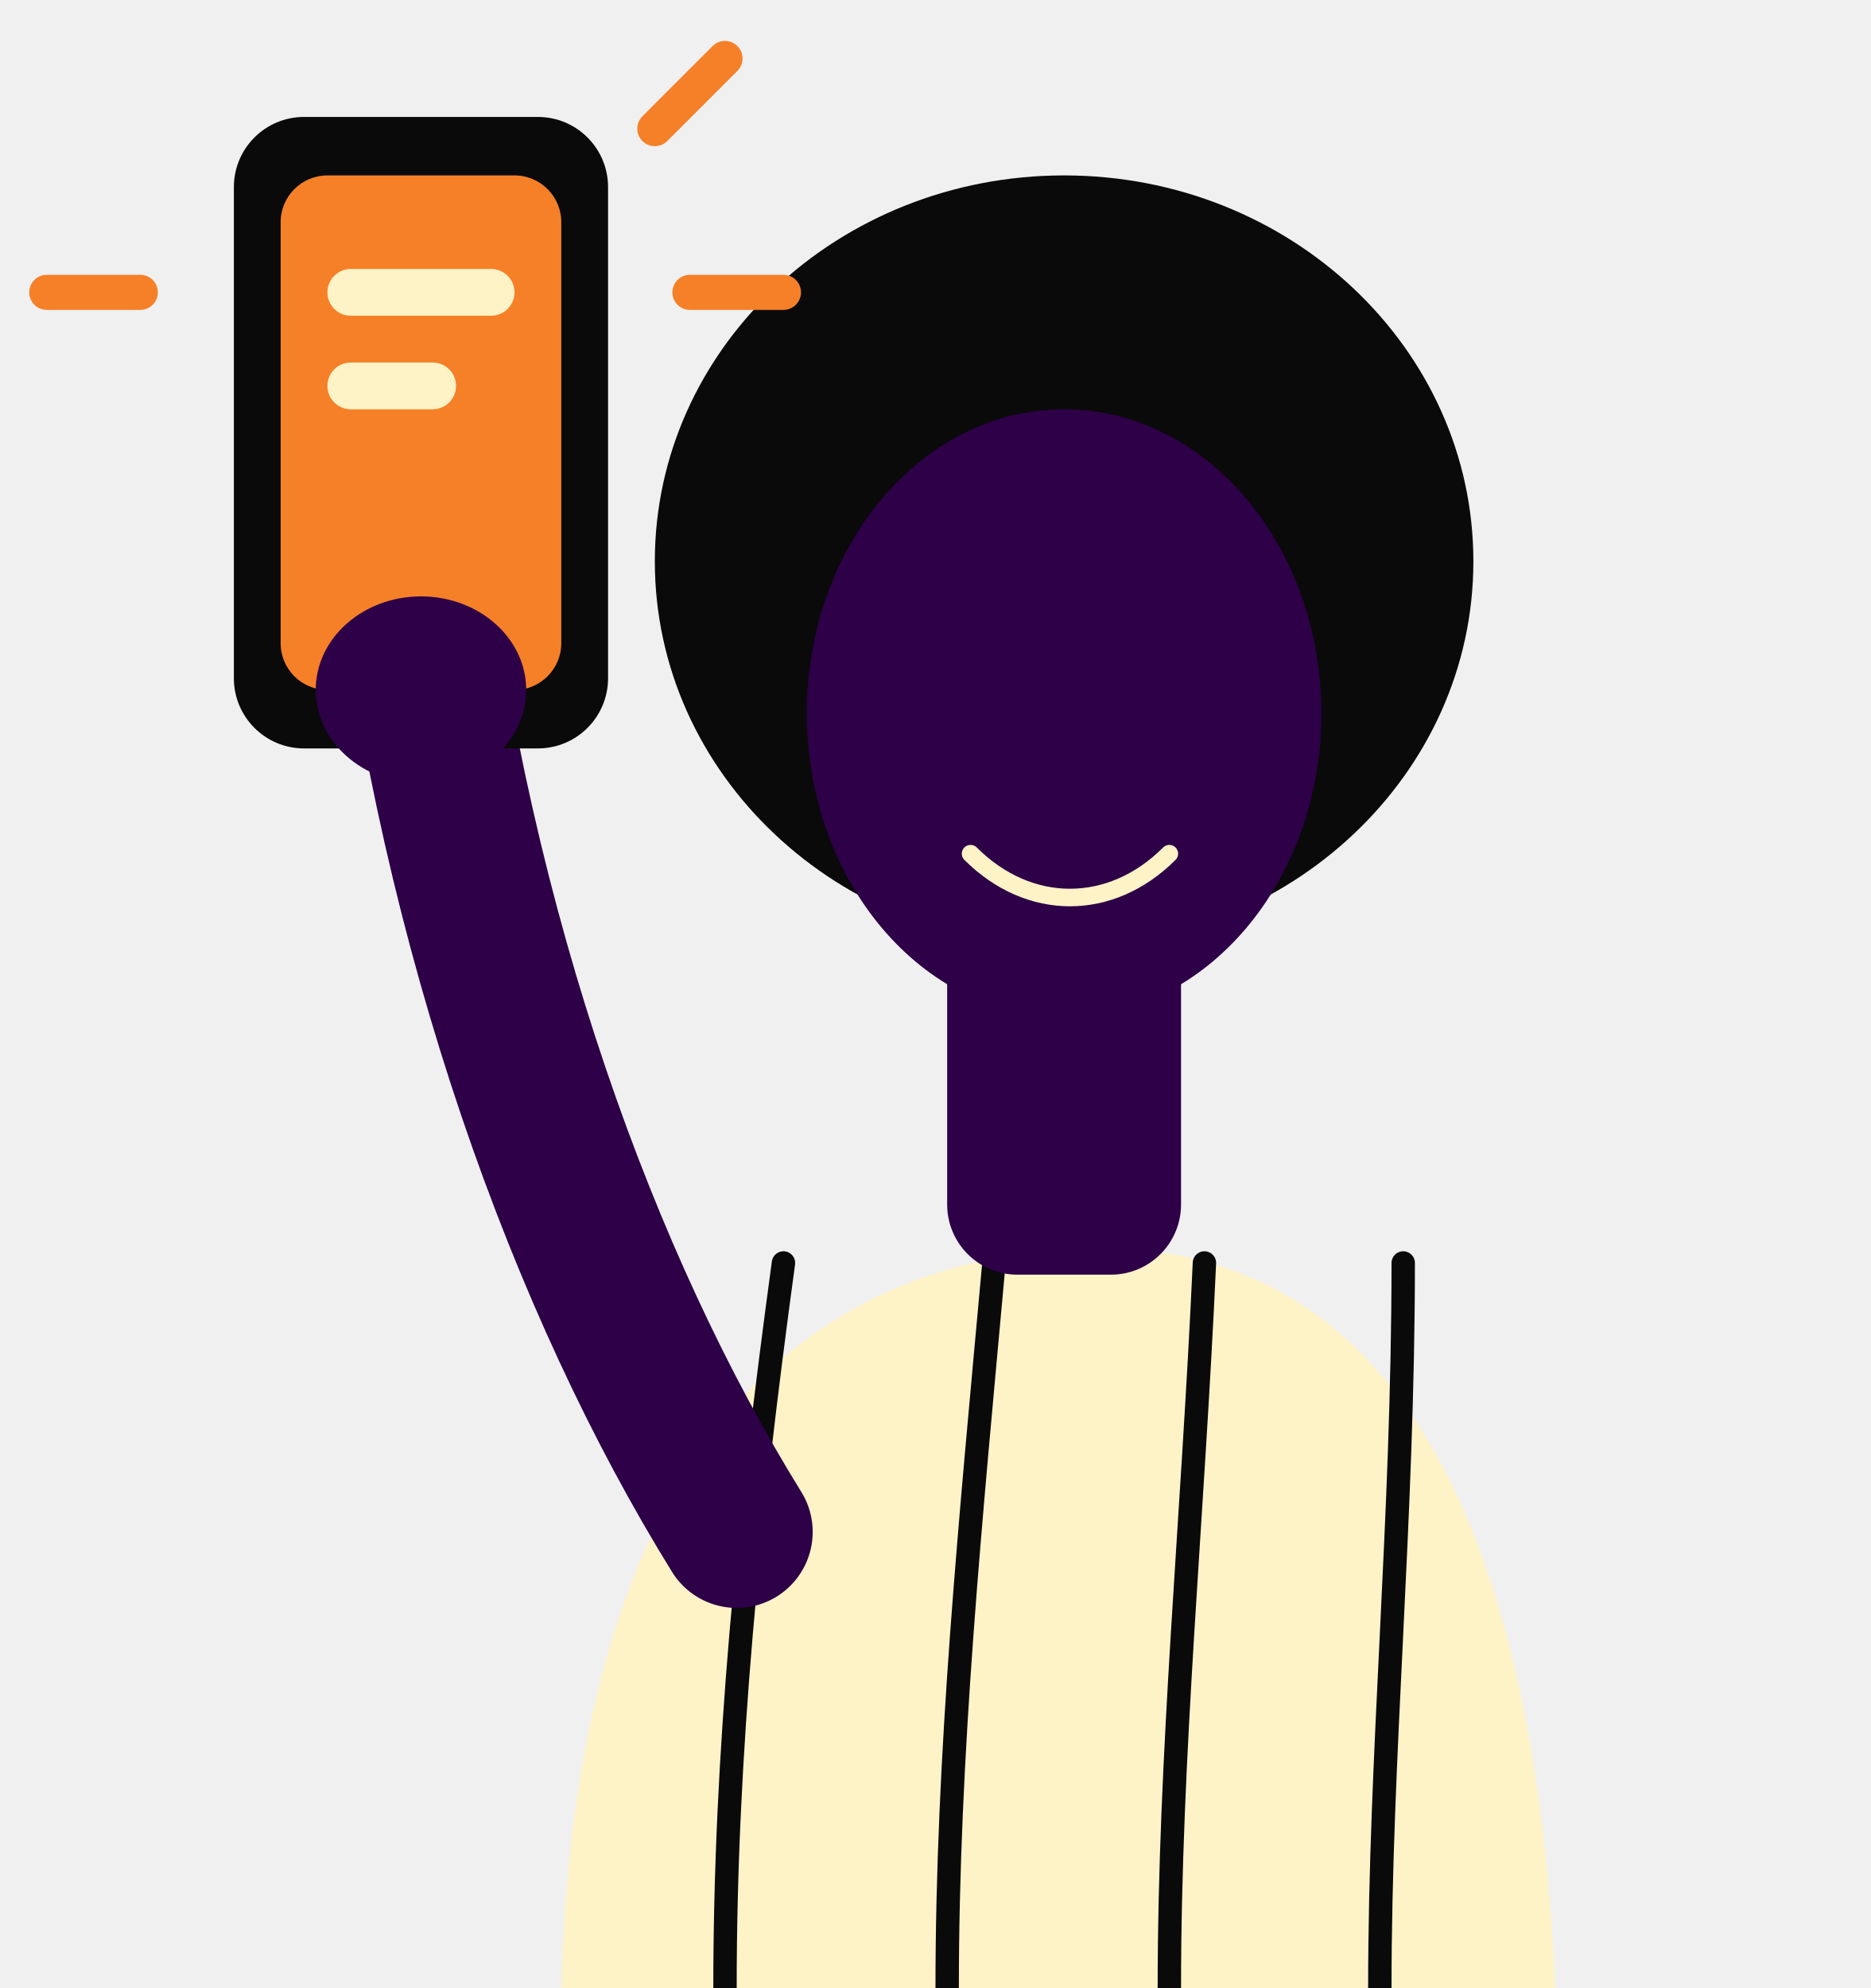
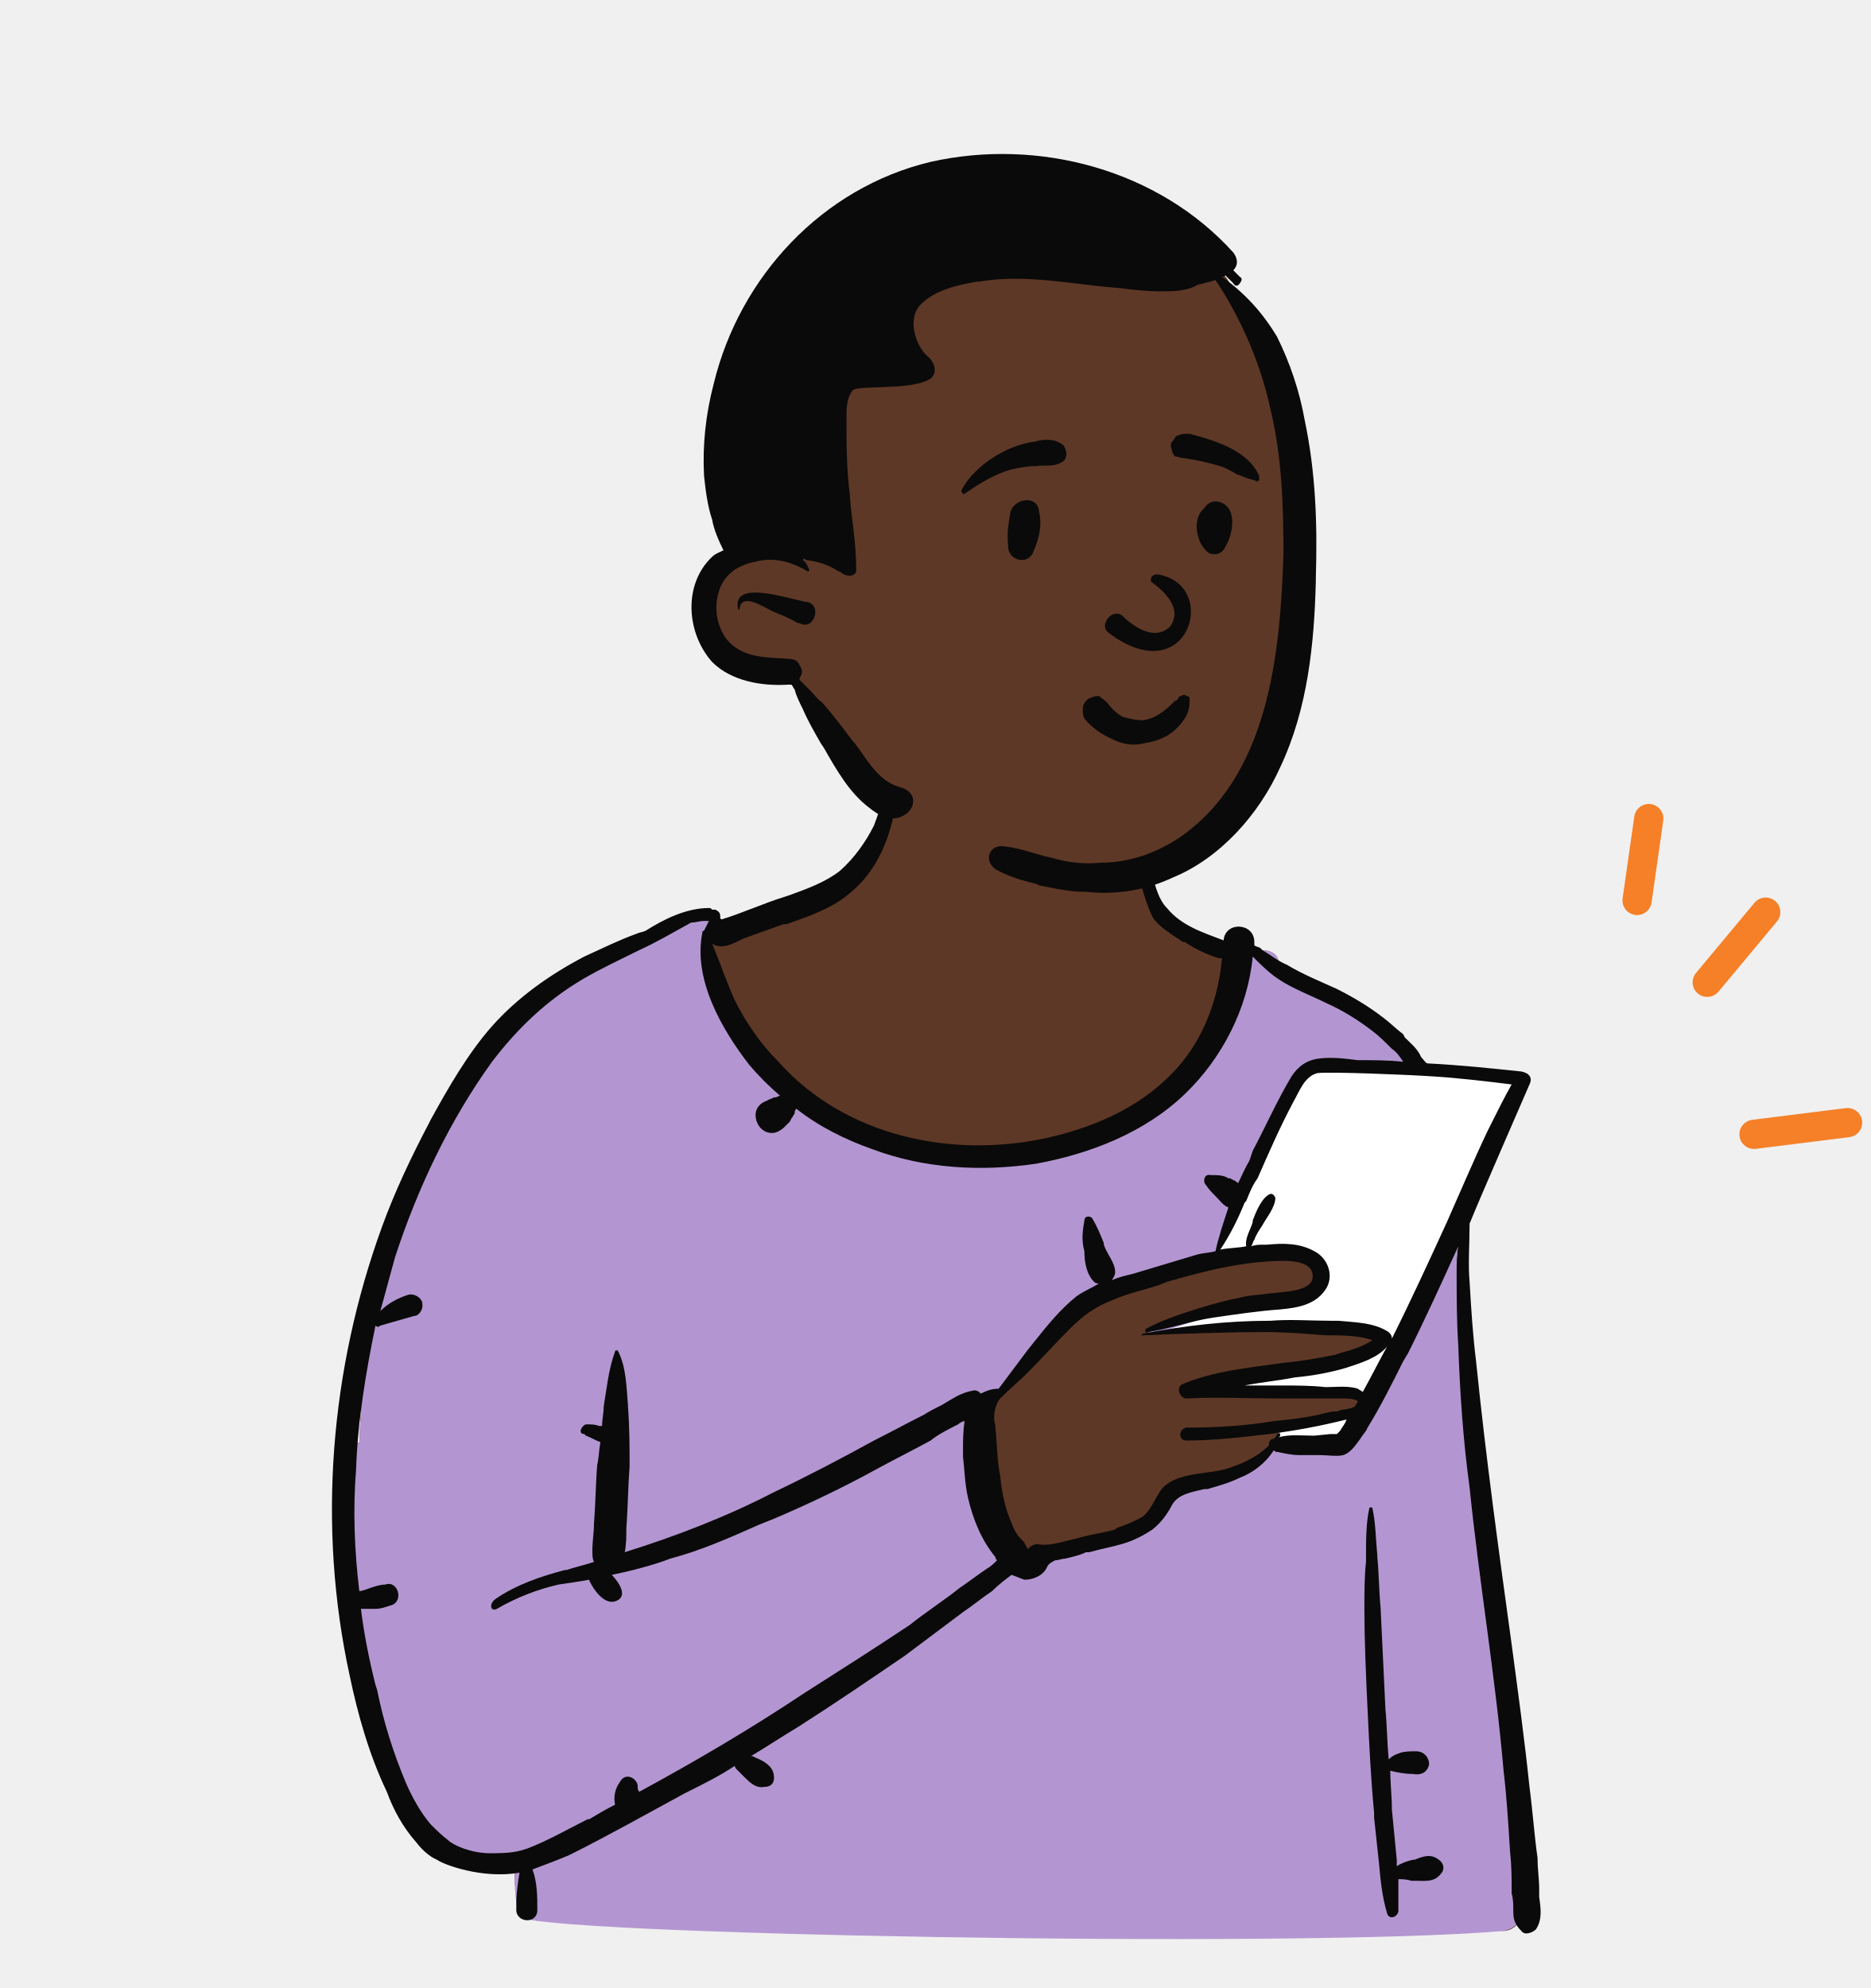
<svg xmlns="http://www.w3.org/2000/svg" width="320" height="340" viewBox="0 0 320 340" fill="none">
-   <path id="top" d="M96 340C98 266 124 220 178 214C232 208 262 250 266 340H96Z" fill="#FEF3C7" />
-   <path id="stripe" d="M124 340C124 300 128 260 134 216" stroke="#0A0A0A" stroke-width="4" stroke-linecap="round" stroke-linejoin="round" />
-   <path id="stripe_2" d="M162 340C162 300 166 260 170 216" stroke="#0A0A0A" stroke-width="4" stroke-linecap="round" stroke-linejoin="round" />
-   <path id="stripe_3" d="M200 340C200 300 204 260 206 216" stroke="#0A0A0A" stroke-width="4" stroke-linecap="round" stroke-linejoin="round" />
-   <path id="stripe_4" d="M236 340C236 300 240 260 240 216" stroke="#0A0A0A" stroke-width="4" stroke-linecap="round" stroke-linejoin="round" />
-   <rect id="neck" x="162" y="156" width="40" height="62" rx="12" fill="#2D0048" />
-   <ellipse id="afro" cx="182" cy="96" rx="70" ry="66" fill="#0A0A0A" />
-   <ellipse id="head" cx="182" cy="122" rx="44" ry="52" fill="#2D0048" />
-   <path id="smile" d="M166 146C176 156 190 156 200 146" stroke="#FEF3C7" stroke-width="3" stroke-linecap="round" stroke-linejoin="round" />
-   <path id="arm" d="M126 262C100 220 78 160 70 92" stroke="#2D0048" stroke-width="26" stroke-linecap="round" stroke-linejoin="round" />
-   <rect id="phone" x="40" y="20" width="64" height="108" rx="12" fill="#0A0A0A" />
-   <rect id="screen" x="48" y="30" width="48" height="88" rx="8" fill="#F58028" />
-   <rect id="screen-line" x="56" y="46" width="32" height="8" rx="4" fill="#FEF3C7" />
-   <rect id="screen-line_2" x="56" y="62" width="22" height="8" rx="4" fill="#FEF3C7" />
-   <ellipse id="hand" cx="72" cy="118" rx="18" ry="16" fill="#2D0048" />
-   <path id="spark" d="M112 22L124 10" stroke="#F58028" stroke-width="6" stroke-linecap="round" stroke-linejoin="round" />
-   <path id="spark_2" d="M118 50H134" stroke="#F58028" stroke-width="6" stroke-linecap="round" stroke-linejoin="round" />
-   <path id="spark_3" d="M24 50H8" stroke="#F58028" stroke-width="6" stroke-linecap="round" stroke-linejoin="round" />
+   <g id="Kind=Reach">
+     <g id="peep">
+       <g id="body">
+         <path id="body-1" fill-rule="evenodd" clip-rule="evenodd" d="M249.415 217.026C248.584 214.534 249.692 212.32 250.522 209.828C253.014 201.801 246.093 181.593 241.387 181.316C239.449 176.887 235.02 174.949 231.145 172.458C226.992 169.69 222.84 166.921 218.688 164.43C218.411 162.492 215.643 161.939 214.259 163.323C209.83 160.554 204.57 161.108 199.864 159.447C196.265 153.634 195.989 147.544 194.881 142.008C194.604 139.516 195.158 137.025 193.497 134.81C187.684 127.059 165.815 123.737 157.511 128.443C153.081 125.675 153.081 130.658 152.528 133.703C151.697 135.087 151.144 136.748 151.421 138.686C149.206 143.115 147.545 148.374 143.116 151.696C137.58 155.849 128.998 157.233 123.739 159.447C122.631 158.063 122.078 156.402 122.078 156.402C113.773 158.34 105.745 161.385 98.548 166.368C90.797 168.859 85.261 175.226 81.108 182.146C80.555 182.977 80.555 183.807 80.555 184.361C68.098 202.631 62.285 224.5 61.454 246.646C53.426 251.351 65.329 294.535 68.098 303.394C69.759 306.715 71.696 315.574 76.402 315.02C79.447 318.342 84.153 317.788 88.306 318.065C87.752 320.556 88.029 323.601 88.859 326.093C89.69 329.138 94.396 329.415 95.226 326.093C136.472 334.121 179.103 327.754 220.902 328.861C233.082 328.861 244.986 329.415 257.166 330.245C258.827 330.245 260.488 328.584 260.488 326.923C257.719 299.241 255.505 262.978 252.46 235.573C251.906 229.206 251.353 223.116 249.415 217.026Z" fill="#5E3826" />
+         <path id="body-2" fill-rule="evenodd" clip-rule="evenodd" d="M122.078 156.402C122.078 156.679 122.078 156.679 122.078 156.679V156.956C120.97 159.447 120.417 161.385 120.417 162.769C120.417 166.368 135.919 200.417 169.967 197.372C192.944 195.157 206.785 184.915 211.767 166.368L212.044 162.216C212.875 162.492 213.428 163.046 214.259 163.323C215.643 161.939 218.411 162.492 218.688 164.43C222.84 166.922 226.992 169.69 231.145 172.458H231.422C235.02 175.226 239.726 176.887 241.387 181.316L241.941 181.593C246.647 181.87 253.014 201.801 250.522 209.829C249.692 212.32 248.584 214.535 249.415 217.026C251.353 223.116 251.906 229.206 252.46 235.573C255.505 262.978 257.719 299.241 260.488 326.923C260.488 328.584 258.827 329.968 257.166 330.245C222.01 333.29 89.69 330.799 88.859 327.754C88.029 325.263 87.752 320.557 88.306 318.065C84.153 317.788 79.447 318.342 76.402 315.02C71.696 315.574 69.759 306.716 68.098 303.394C65.329 294.536 53.426 251.352 61.454 246.646C62.285 224.5 68.098 202.631 80.555 184.361C80.555 183.808 80.555 182.977 81.108 182.423V182.147C85.261 175.226 90.797 168.859 98.548 166.368C105.745 161.385 113.773 158.34 122.078 156.402ZM168.03 240.002L171.075 238.064L182.978 224.777C182.978 224.777 187.13 220.625 197.373 218.133C207.615 215.642 221.456 212.874 223.394 214.258C225.055 215.642 226.162 218.133 226.162 218.133C226.162 218.133 225.055 222.009 222.563 222.009C220.072 222.009 201.525 225.607 201.525 225.607L195.989 228.099C195.989 228.099 210.383 226.991 216.75 226.991C223.394 226.991 236.127 226.991 236.127 228.929C236.127 230.867 228.1 233.358 225.055 233.912C222.01 234.189 207.892 237.234 207.892 237.234L231.422 238.064C231.422 238.064 234.467 240.832 231.422 241.663C228.377 242.217 218.965 244.154 218.965 244.154C218.965 244.154 217.304 249.968 212.875 251.352C208.445 252.736 202.909 252.736 201.525 254.673C199.864 256.334 197.373 261.594 194.328 262.148C191.006 262.701 174.95 267.13 174.95 267.13C174.95 267.13 169.414 259.656 168.86 253.013C168.03 246.092 168.03 240.002 168.03 240.002Z" fill="#B396D1" />
+         <path id="body-3" fill-rule="evenodd" clip-rule="evenodd" d="M207.892 214.812L220.072 187.13C220.072 187.13 222.01 182.424 225.055 182.424C228.1 182.424 256.612 183.531 256.612 183.531C256.612 183.531 262.425 184.085 260.488 187.13C258.55 190.175 230.868 247.2 230.868 247.2H218.965V244.155L231.975 240.556C231.975 240.556 234.467 238.065 230.868 238.065C226.992 238.065 205.4 237.234 205.4 237.234L226.162 234.189L236.127 230.314L234.743 228.099L226.162 226.992L197.649 228.099L205.4 225.608L222.563 222.009C222.563 222.009 226.162 219.518 226.162 217.303C226.162 214.812 217.027 213.981 217.027 213.981L207.892 214.812Z" fill="white" />
+         <path id="body-4" fill-rule="evenodd" clip-rule="evenodd" d="M153.081 130.104C153.081 129.827 153.635 129.827 153.635 130.104C153.912 137.855 151.974 147.267 145.607 152.527C142.562 155.295 138.41 156.679 134.535 158.063H133.981L127.06 160.554C125.399 161.385 123.462 162.492 121.801 161.385C123.185 164.707 124.292 168.028 125.676 171.073C127.614 174.949 130.105 178.548 133.15 181.593C144.5 194.326 162.77 198.202 179.103 194.603C187.684 192.665 195.712 189.067 201.525 182.423C205.954 177.44 208.445 170.52 208.999 163.876C208.722 163.876 208.722 163.876 208.445 163.876C206.508 163.322 204.293 162.215 202.632 161.108H202.355C200.695 160.001 198.757 158.893 197.373 157.232C196.265 155.572 194.881 150.312 194.881 150.312C194.604 148.374 194.328 144.222 194.328 142.284C194.328 142.007 195.158 142.007 195.158 142.007C195.989 143.945 196.265 147.544 196.819 149.481L197.096 149.758C197.649 151.696 198.203 153.911 199.587 155.295C202.079 158.34 205.677 159.447 209.276 160.831C209.553 157.509 214.536 157.786 214.536 161.108C214.536 161.108 214.536 161.385 214.536 161.662C214.812 161.938 215.366 161.938 215.643 162.215L215.92 162.492C217.304 163.322 218.688 164.43 220.072 164.983C222.84 166.644 225.608 167.752 228.653 169.136C231.422 170.52 234.19 172.181 236.681 174.118C237.788 174.949 238.896 176.056 240.003 176.887L240.28 177.44C241.11 178.271 242.494 179.378 243.048 180.762C243.325 181.039 243.878 181.869 244.155 181.869C249.692 182.146 254.951 182.7 260.211 183.254C261.595 183.53 262.149 184.361 261.595 185.468C259.934 189.344 253.013 205.122 251.353 209.275C251.353 212.596 251.076 216.195 251.353 219.24C251.629 223.946 251.906 228.375 252.46 232.804C254.121 249.137 256.335 265.192 258.55 281.248C259.657 289.552 260.764 297.58 261.595 305.608C262.149 309.76 262.425 313.913 262.979 317.788C262.979 319.726 263.256 321.387 263.256 323.048V324.432C263.533 326.369 263.809 328.307 262.702 329.968C262.149 330.522 260.764 331.075 260.211 330.245C259.104 329.138 258.827 328.307 258.827 326.923C258.827 325.816 258.827 324.709 258.55 323.878C258.55 321.387 258.55 319.172 258.273 316.681C257.996 312.252 257.719 307.546 257.166 302.84C255.782 286.784 253.013 270.729 251.353 254.396C250.245 246.368 249.692 238.064 249.415 230.036C249.138 225.884 249.138 221.732 249.138 217.579C249.138 216.195 249.138 214.534 249.415 213.15C246.647 219.24 243.878 225.33 240.833 231.42L240.003 232.804C238.065 236.68 236.127 240.555 233.913 244.154L233.636 244.708C232.529 246.092 231.422 248.306 229.761 248.86C228.653 249.137 226.992 248.86 225.885 248.86C224.778 248.86 223.671 248.86 222.286 248.86C220.902 248.86 219.795 248.583 218.411 248.306C218.134 248.306 218.134 248.306 217.857 248.029C216.473 250.244 214.259 251.905 212.044 252.735C210.383 253.566 208.445 254.119 206.508 254.673H205.954C203.74 255.227 201.525 255.504 200.418 257.441L200.141 257.995C199.31 259.379 198.48 260.486 197.096 261.594C195.435 262.701 193.774 263.531 191.836 264.085C189.899 264.639 188.238 264.915 186.3 265.469H185.746C184.639 266.023 183.255 266.3 182.148 266.576C181.594 266.576 181.04 266.853 180.487 266.853C179.933 267.13 179.379 267.407 179.103 267.96C178.549 269.345 176.888 270.175 175.227 270.175C174.397 269.898 173.843 269.621 173.013 269.345C171.905 270.175 170.798 271.005 169.691 272.113C168.03 273.22 166.369 274.604 164.708 275.711C161.386 278.203 158.064 280.694 154.742 283.186C148.652 287.338 142.562 291.49 136.472 295.366C133.704 297.027 131.213 298.687 128.444 300.348H128.721L129.275 300.625C130.659 301.179 132.043 302.009 132.32 303.393C132.597 304.778 132.043 305.608 130.659 305.608C129.275 305.885 128.168 304.778 127.337 303.947C126.784 303.393 126.507 303.117 125.953 302.563C125.953 302.563 125.676 302.286 125.676 302.009C123.185 303.67 120.417 305.054 117.649 306.438L117.095 306.715C110.451 310.314 104.084 313.913 97.441 317.234C95.503 318.065 93.288 318.895 91.074 319.726C91.904 321.94 91.904 324.432 91.904 326.646C91.904 329.138 88.306 328.861 88.306 326.646V325.539C88.306 323.878 88.582 321.94 88.859 320.279C82.492 321.387 75.849 318.895 74.741 318.065C73.357 317.511 71.973 316.127 71.143 315.02C68.928 312.528 67.267 309.483 66.16 306.438C63.115 300.072 61.177 293.151 59.793 286.507C54.257 261.04 56.471 234.188 65.329 209.828C67.544 203.738 70.312 197.925 73.357 192.112L73.634 191.558C76.679 186.022 80.001 180.209 84.153 175.503C88.582 170.52 94.119 166.644 99.932 163.599C102.977 162.215 105.745 160.831 108.79 159.724C109.344 159.447 109.898 159.447 110.451 159.17C113.496 157.232 117.372 155.295 121.247 155.295C121.524 155.295 121.524 155.295 121.801 155.572C122.078 155.572 122.078 155.572 122.354 155.572C122.908 155.848 123.185 156.125 123.185 156.679V156.956C123.185 157.232 123.462 157.232 123.462 157.232C127.06 156.125 130.659 154.464 134.258 153.357L135.088 153.08C138.133 151.973 141.178 150.866 143.67 148.928C146.161 146.713 148.099 143.945 149.483 141.177C150.867 137.578 151.697 133.703 153.081 130.104ZM234.19 257.995C234.19 257.718 234.743 257.718 234.743 257.995C235.297 260.486 235.297 263.255 235.574 266.023V266.3C235.851 269.068 235.851 272.113 236.127 274.881C236.404 280.694 236.681 286.507 236.958 292.321C237.235 295.089 237.235 297.857 237.512 300.902C238.065 300.348 238.619 300.072 239.449 299.795C240.28 299.518 241.11 299.518 242.218 299.518C243.602 299.518 244.432 300.625 244.432 301.732C244.155 303.117 243.048 303.67 241.664 303.393C240.28 303.393 238.896 303.117 237.788 302.84C237.788 305.054 238.065 307.269 238.065 309.483C238.342 312.252 238.619 315.297 238.896 318.065C238.896 318.342 238.896 318.619 238.896 319.172C239.726 318.619 240.557 318.342 241.664 318.065H241.941C243.325 317.511 244.709 316.958 246.093 318.065C246.923 318.619 247.2 319.726 246.37 320.556C245.263 321.94 243.602 321.664 242.218 321.664H241.387C240.557 321.387 239.726 321.387 239.172 321.387C239.172 323.048 239.172 324.985 239.172 326.923C238.896 328.03 237.512 328.307 237.235 327.2C236.404 324.432 236.127 321.664 235.851 318.619C235.574 316.127 235.297 313.359 235.02 310.868V310.037C234.467 304.224 234.19 298.411 233.913 292.597C233.636 286.784 233.359 280.694 233.359 274.881C233.359 272.39 233.359 269.621 233.636 267.13V266.3C233.636 263.531 233.636 260.486 234.19 257.995ZM120.417 157.509C119.586 157.509 119.033 157.786 118.202 157.786C115.157 159.447 112.389 161.108 109.344 162.492C106.022 164.153 102.977 165.537 99.655 167.475C93.565 171.073 88.582 175.779 84.153 181.593C76.956 191.558 71.42 203.185 67.544 215.088C66.714 218.133 65.883 221.178 65.053 224.223C66.437 222.839 68.098 222.008 69.759 221.455C70.589 221.178 71.696 221.732 71.973 222.285C72.25 222.562 72.25 222.839 72.25 223.392C72.25 223.946 71.696 225.053 70.866 225.053C68.928 225.607 66.99 226.161 65.053 226.714C64.776 226.991 64.499 226.991 64.222 226.714C62.561 234.742 61.177 243.047 60.9 251.351C60.347 258.272 60.624 265.192 61.454 272.113C62.008 272.113 62.561 271.836 63.392 271.559C64.222 271.282 65.053 271.005 65.883 271.005C68.098 270.175 69.205 274.051 66.714 274.604C65.883 274.881 65.053 275.158 64.222 275.158C63.392 275.158 62.561 275.158 61.731 275.158C62.285 279.587 63.115 283.739 64.222 288.168L64.499 288.999C65.606 294.535 67.267 299.795 69.482 305.054C70.589 307.546 71.973 310.037 73.634 311.975C74.741 313.082 75.572 313.913 76.679 314.743C77.51 315.574 80.555 316.958 83.876 316.958C87.475 316.958 88.582 316.681 90.243 316.127C93.842 314.743 97.164 312.805 100.486 311.144H100.762C102.147 310.314 103.531 309.483 105.192 308.653C104.915 307.269 105.192 305.885 106.022 304.778C106.853 303.117 108.79 303.947 109.067 305.331V305.608C109.067 305.885 109.067 306.162 109.344 306.438C119.033 301.179 128.444 295.642 137.58 289.552C143.67 285.677 149.76 281.801 155.573 277.926C158.341 275.711 161.386 273.774 164.154 271.559C165.815 270.452 167.199 269.345 168.86 268.237C169.414 267.96 169.967 267.407 170.521 266.853C170.521 266.853 170.244 266.576 170.244 266.3C167.753 263.255 166.369 259.656 165.538 256.057C164.985 253.566 164.985 251.351 164.708 249.137V248.029C164.708 246.368 164.708 244.708 164.985 243.047C164.708 243.047 164.154 243.323 163.877 243.6C162.217 244.431 160.556 245.261 159.172 246.368C156.126 248.029 152.805 249.69 149.76 251.351C144.223 254.396 138.41 257.164 132.597 259.656L129.829 260.763C124.846 262.978 119.863 265.192 114.603 266.576C111.835 267.684 107.406 268.791 104.638 269.345C104.638 269.345 107.96 272.666 105.468 273.774C102.977 274.881 100.762 270.452 100.762 270.175C99.378 270.452 95.503 271.005 95.503 271.005C91.904 271.836 88.306 273.22 84.984 275.158C83.876 275.711 83.6 274.327 84.707 273.497C88.306 271.005 92.458 269.621 96.61 268.514H96.887C98.548 267.96 99.932 267.684 101.593 267.13C101.316 266.576 101.316 266.023 101.316 265.192C101.316 263.531 101.593 262.147 101.593 260.486C101.87 257.164 101.87 253.843 102.147 250.521C102.423 249.414 102.423 248.029 102.7 246.645C101.87 246.368 101.039 245.815 100.209 245.538L99.932 245.261C98.825 245.261 99.378 243.877 100.209 243.6C101.039 243.6 101.87 243.6 102.423 243.877C102.7 243.877 102.7 243.877 102.977 243.877C102.977 242.77 103.254 241.663 103.254 240.555C103.808 237.233 104.084 234.188 105.192 231.143C105.192 230.867 105.745 230.867 105.745 231.143C107.129 233.912 107.129 237.233 107.406 240.278V240.555C107.683 244.154 107.683 247.476 107.683 250.798C107.406 254.396 107.406 257.718 107.129 261.317C107.129 262.701 107.129 264.085 106.853 265.469C115.711 262.701 124.292 259.379 132.32 255.227C138.133 252.459 143.946 249.414 149.483 246.368C152.251 244.984 155.296 243.323 158.064 241.939C158.895 241.386 160.002 240.832 161.109 240.278L162.493 239.448C163.877 238.618 164.985 238.064 166.646 237.787C167.199 237.787 167.476 238.064 167.753 238.341C168.86 237.787 169.691 237.51 170.798 237.51C172.459 235.296 174.12 233.081 175.781 230.867L176.888 229.482C179.103 226.714 181.317 223.946 184.085 221.732C185.193 220.901 186.577 220.347 187.961 219.517C187.684 219.517 187.407 219.517 187.13 219.24C185.746 217.856 185.469 215.641 185.469 213.981C184.916 212.043 185.193 210.382 185.469 208.721C185.469 207.891 186.577 207.891 186.854 208.444C187.684 209.828 188.238 211.212 188.791 212.596V212.873C189.345 214.534 190.729 215.918 190.729 217.579C190.729 218.133 190.452 218.41 190.175 218.963C191.283 218.41 192.667 218.133 193.774 217.856C197.373 216.749 201.248 215.641 204.847 214.534C205.954 214.257 207.061 214.257 207.892 213.981C208.445 211.489 209.276 208.998 210.106 206.506C209.276 206.23 208.722 205.399 207.892 204.569C207.338 204.015 206.785 203.461 206.231 202.631C205.677 202.077 205.954 200.693 207.061 200.97H207.338C208.169 200.97 209.276 200.97 210.106 201.524H210.383C210.937 201.8 211.49 202.077 211.767 202.354C212.321 201.247 212.875 199.863 213.705 198.479L214.259 196.818C216.473 192.665 218.411 188.236 220.902 184.084C222.01 182.423 223.394 181.316 225.608 181.039C227.823 180.762 230.037 181.039 232.252 181.316C235.02 181.316 237.512 181.316 240.003 181.593C239.449 180.762 238.896 179.932 238.065 179.378C236.958 178.271 235.851 177.164 234.743 176.333C232.252 174.395 229.484 172.734 226.992 171.627C224.224 170.243 221.179 169.136 218.688 167.475C217.027 166.368 215.643 164.983 214.259 163.599C213.428 172.458 208.999 181.039 202.632 187.129C195.712 193.773 186.3 197.371 177.165 199.032C167.753 200.416 158.064 199.863 149.206 196.541C144.5 194.88 140.071 192.665 136.195 189.62C135.919 189.897 135.919 190.174 135.919 190.451C135.642 190.728 135.642 191.005 135.365 191.281L135.088 191.835C134.811 192.112 134.535 192.389 134.258 192.665C133.704 193.219 132.874 193.773 132.043 193.773C130.105 193.773 128.998 191.835 129.275 190.174C129.552 189.067 130.382 188.513 131.213 188.236C131.49 187.959 132.043 187.959 132.32 187.683H132.597C132.874 187.683 133.15 187.406 133.427 187.406C131.49 185.745 129.829 184.084 128.168 182.146C123.462 176.056 118.479 167.475 120.14 159.447C120.14 159.17 120.417 159.17 120.417 159.17C120.694 158.617 120.97 158.063 121.247 157.509C120.97 157.509 120.694 157.509 120.417 157.509ZM225.331 183.53C223.117 184.084 222.286 186.575 221.179 188.513C218.965 192.665 217.027 197.095 215.089 201.524C214.259 202.631 213.705 204.015 213.151 205.399L212.875 205.676C211.767 208.444 210.383 211.212 208.722 213.704C210.106 213.427 211.767 213.427 213.151 213.15C212.875 211.766 213.982 210.105 214.259 208.998V208.721C214.812 207.337 215.643 205.122 217.027 204.292C217.581 204.015 217.857 204.292 218.134 204.845C218.134 206.506 216.473 208.444 215.92 209.551C215.366 210.382 214.812 211.212 214.536 212.043C214.259 212.32 214.259 212.873 213.982 213.15C214.812 212.873 215.366 212.873 216.196 212.873H216.75C219.518 212.596 222.286 212.596 224.778 213.981C226.992 215.088 228.1 217.856 226.992 220.071C225.331 223.116 222.01 223.669 218.965 223.946C215.089 224.223 211.49 224.777 207.615 225.33C203.74 225.884 200.141 227.268 196.265 227.822C195.989 228.098 195.712 227.545 195.989 227.268C199.034 225.607 202.632 224.5 206.231 223.392C208.169 222.839 210.106 222.285 211.767 222.008C213.705 221.455 215.643 221.455 217.304 221.178H217.581C219.518 220.901 224.778 220.901 224.501 218.133C224.501 215.918 221.179 215.641 219.795 215.641C212.875 215.641 206.231 217.302 199.587 219.24L198.203 219.794C195.712 220.624 192.944 221.178 190.452 222.285C187.407 223.392 185.193 225.053 182.978 227.268C180.487 229.759 178.272 232.251 175.781 234.742C174.397 236.126 172.736 237.51 171.075 239.171C170.798 239.448 170.521 240.002 170.244 240.832C169.967 241.939 169.967 242.77 170.244 243.877C170.521 246.922 170.521 249.69 171.075 252.459C171.352 255.227 171.905 257.995 173.013 260.486C173.289 261.317 173.843 262.424 174.673 263.255L175.227 263.808C175.227 264.085 175.504 264.362 175.781 264.915C176.334 264.362 176.888 264.085 177.442 264.085C178.826 264.362 179.933 264.085 181.317 263.808C182.424 263.531 183.532 263.255 184.639 262.978C186.577 262.424 188.791 262.147 190.729 261.594L191.006 261.317C192.667 260.763 194.051 260.21 195.435 259.379C196.819 258.272 197.373 256.611 198.48 254.95C200.695 251.905 205.677 252.182 209.276 251.351C212.044 250.521 214.812 249.414 217.027 247.199C217.027 246.922 217.027 246.368 217.581 246.092H217.857C218.134 245.815 218.411 245.538 218.411 245.261C218.688 244.984 218.965 245.261 218.965 245.261C218.965 245.538 218.965 245.538 218.688 245.815C220.626 245.261 222.84 245.538 224.778 245.538L227.546 245.261C227.823 245.261 228.653 245.261 228.653 245.261C228.93 244.984 228.93 244.984 229.207 244.708C229.484 244.154 230.037 243.6 230.314 242.77C225.885 243.877 221.456 244.708 217.027 245.261C212.321 245.815 207.615 246.368 202.909 246.368C201.525 246.368 201.525 244.431 202.909 244.154C207.892 244.154 212.875 243.877 217.857 243.047C220.626 242.77 223.117 242.493 225.608 241.939C226.716 241.663 227.546 241.386 228.653 241.386L229.484 241.109C229.761 241.109 231.145 240.832 231.698 240.555C231.975 240.278 231.975 240.002 232.252 239.725C231.975 239.171 230.037 239.171 229.761 239.171C228.377 239.171 227.269 239.171 225.885 239.171C223.394 239.171 220.902 239.171 218.134 239.171C213.151 239.171 208.169 238.894 202.909 239.171C201.802 239.171 200.971 237.233 202.355 236.68C207.615 234.465 213.705 233.912 219.518 233.081C222.563 232.804 225.608 232.251 228.377 231.697L229.207 231.42C231.145 230.867 233.082 230.313 234.743 229.206C232.252 228.375 229.484 228.375 226.992 228.375H226.716C223.394 228.098 219.795 227.822 216.473 227.822C209.553 227.822 202.355 228.098 195.435 228.375C195.435 228.652 195.158 228.375 195.435 228.098C202.632 226.714 209.83 225.884 217.304 225.884C220.626 225.607 224.224 225.884 227.546 225.884H228.93C231.698 226.161 235.02 226.161 237.512 227.822C237.788 228.098 238.065 228.375 238.065 228.929C241.387 222.285 244.432 215.641 247.477 208.998C249.692 204.015 251.906 198.755 254.398 193.496L255.228 191.835C256.335 189.62 257.443 187.406 258.55 185.468C254.121 184.914 249.415 184.361 244.986 184.084C240.833 183.807 227.269 183.254 225.331 183.53ZM237.235 230.313C235.574 232.251 232.806 233.081 230.314 233.912C227.546 234.742 224.501 235.296 221.456 235.573C218.688 236.126 215.643 236.403 212.875 236.957C215.089 236.957 217.304 236.957 219.241 236.957C221.733 236.957 224.224 236.957 226.716 237.233C228.377 237.233 230.591 236.957 232.252 237.51C232.529 237.787 232.806 237.787 233.082 238.064C234.467 235.573 235.851 232.804 237.235 230.313Z" fill="#0A0A0A" />
+       </g>
+       <g id="head">
+         <path id="head-1" fill-rule="evenodd" clip-rule="evenodd" d="M217.857 70.588C221.179 68.374 216.473 60.9 214.812 58.685C213.428 55.917 212.044 52.872 210.66 50.104C210.66 47.612 208.445 45.675 206.231 46.228C204.293 44.844 200.971 45.675 199.864 47.889C177.995 38.2 139.794 42.353 137.856 71.696C133.704 80.277 129.275 88.582 125.676 97.44C120.417 97.717 117.925 104.084 120.97 107.959C121.247 114.879 125.676 115.156 131.213 114.879C133.427 115.71 135.919 115.987 137.58 117.648C138.964 119.032 139.794 120.693 140.625 122.354C144.5 129.828 149.483 136.195 156.126 141.454C166.646 149.205 181.04 155.018 194.051 151.143C222.01 140.07 227.546 96.056 217.857 70.588Z" fill="#5E3826" />
+         <path id="head-2" fill-rule="evenodd" clip-rule="evenodd" d="M159.172 27.682C177.718 23.529 198.203 29.066 210.937 43.184C211.767 44.291 211.767 45.398 210.937 46.229C211.49 46.782 211.767 47.059 212.044 47.336C212.598 47.613 212.321 48.166 212.044 48.443C211.767 48.997 211.214 48.997 210.937 48.443L210.383 47.89C210.106 47.613 209.83 47.336 209.553 47.059C209.553 47.336 209.276 47.336 208.999 47.336C212.875 50.104 215.92 53.426 218.411 57.578C220.626 62.007 222.286 66.99 223.117 71.696C225.055 80.831 225.331 89.689 225.055 98.824V99.378C224.778 110.174 223.671 121.247 218.965 131.212C215.366 139.24 208.722 146.714 200.695 150.036C195.989 152.251 191.006 153.081 185.746 152.528C182.978 152.528 180.487 151.974 177.718 151.42L177.165 151.143C174.673 150.59 172.182 149.759 170.244 148.652C168.03 146.991 169.414 144.223 171.905 144.777C174.673 145.053 177.165 146.161 179.933 146.714C182.701 147.545 185.469 147.822 188.238 147.545C193.22 147.545 197.649 145.884 201.525 143.392C217.027 132.873 218.965 111.835 219.518 94.672C219.518 86.368 219.241 78.063 217.304 70.035C215.643 62.284 212.321 54.533 207.892 47.89C207.061 48.166 205.954 48.443 204.847 48.72C202.909 49.827 200.695 49.827 198.757 49.827H198.48C195.989 49.827 193.774 49.55 191.559 49.274C183.808 48.72 175.504 46.782 167.476 48.166H167.199C163.877 48.72 160.002 49.55 157.511 52.042C155.019 54.533 156.68 59.239 158.618 60.9C160.002 62.007 160.556 64.222 158.618 65.052C155.296 66.713 146.991 65.883 145.884 66.713C144.777 68.097 144.777 69.758 144.777 71.419C144.777 75.848 144.777 80.001 145.331 84.43C145.607 88.582 146.438 92.734 146.438 97.163C146.715 98.548 145.054 98.824 143.946 97.994C143.946 97.994 143.67 97.717 143.393 97.717C141.732 96.61 140.071 96.056 137.856 95.779L137.58 95.503L137.303 95.779C137.856 96.056 138.133 96.887 138.41 97.44C138.41 97.717 138.41 97.717 138.133 97.717C135.365 96.056 132.32 95.226 129.275 96.056C126.23 96.61 123.739 98.271 122.908 101.316C122.078 104.084 122.631 107.129 124.292 109.344C127.06 112.665 131.213 112.389 134.811 112.665C135.642 112.665 136.472 112.942 136.749 113.773C137.303 114.603 137.303 115.157 136.749 115.987V116.264C137.026 116.541 137.303 116.818 137.58 117.095L138.687 118.202C139.24 118.755 139.794 119.586 140.625 120.14C142.562 122.354 144.223 124.569 145.884 126.783L146.161 127.06C148.099 129.551 150.036 133.427 153.635 134.534C154.742 134.811 155.85 135.365 156.126 136.472C156.403 137.856 155.573 138.963 154.466 139.517C152.528 140.624 150.313 139.517 148.652 138.133C145.331 135.642 143.116 131.766 140.901 127.891L140.348 127.06C139.24 125.122 138.133 123.185 137.303 121.247C136.749 120.14 136.195 119.032 135.919 117.925C135.642 117.648 135.642 117.371 135.365 117.095C135.365 117.095 135.088 117.095 134.811 117.095C130.382 117.371 125.123 116.541 121.801 113.219C117.372 108.236 116.818 99.932 121.801 95.226C122.354 94.672 123.185 94.395 123.739 94.118C122.908 92.458 122.078 90.52 121.801 88.859C120.97 86.368 120.694 83.876 120.417 81.385C120.14 76.125 120.694 70.866 122.078 65.606C126.507 47.336 140.625 32.111 159.172 27.682ZM126.23 104.084C125.123 98.824 135.642 102.7 138.133 102.977C140.625 103.53 139.24 107.96 136.749 106.575H136.472C135.088 105.745 133.704 105.191 132.32 104.638L131.766 104.361C130.659 103.807 126.784 101.316 126.507 104.084C126.507 104.361 126.23 104.361 126.23 104.084Z" fill="#0A0A0A" />
+       </g>
+       <g id="face">
+         <path id="face-1" fill-rule="evenodd" clip-rule="evenodd" d="M190.452 126.506C188.514 125.676 186.854 124.569 185.469 122.908C185.193 122.354 185.193 121.801 185.193 121.247C185.193 120.416 185.746 119.863 186.023 119.586C186.577 119.309 187.13 119.032 187.961 119.032C188.238 119.309 188.791 119.586 189.345 120.14C190.175 121.247 191.006 122.077 192.113 122.631C193.22 122.908 194.328 123.185 195.435 123.185C197.649 122.908 199.31 121.524 200.971 119.863C201.248 119.863 201.525 119.586 201.525 119.309C201.802 119.032 201.802 119.032 202.079 119.032C202.355 118.756 202.632 118.756 202.909 119.032C203.186 119.032 203.186 119.032 203.463 119.309C203.463 119.586 203.463 119.863 203.463 120.14C203.463 121.801 202.632 123.185 201.248 124.569C199.864 125.953 197.926 126.783 195.989 127.06C194.051 127.614 192.113 127.337 190.452 126.506ZM197.096 99.655C199.034 101.039 202.355 104.084 200.141 107.129C197.373 109.897 193.497 106.852 191.836 105.191C189.899 104.084 187.961 107.129 189.622 108.236C203.186 118.479 208.722 100.209 198.203 98.271C196.819 97.994 196.542 99.378 197.096 99.655ZM172.736 88.028C173.013 85.26 177.442 84.43 177.718 87.475C178.272 89.966 177.718 92.181 176.611 94.672C175.504 96.61 172.736 95.779 172.459 93.842C172.182 91.073 172.459 89.966 172.736 88.028ZM205.954 86.921C206.508 86.091 207.338 85.537 208.445 85.814C211.767 86.644 210.937 91.35 209.553 93.565C208.999 94.949 207.061 95.226 206.231 94.118C204.57 92.458 204.016 88.859 205.677 87.198C205.954 86.921 205.954 86.921 205.954 86.921ZM176.611 75.572H176.888C178.549 75.018 180.487 75.018 181.871 76.125C182.424 76.956 182.701 78.063 181.871 78.893C180.21 80.001 178.826 79.447 177.165 79.724C175.504 79.724 174.397 80.001 173.013 80.278C169.967 81.108 167.476 82.769 164.985 84.43C164.708 84.707 164.431 84.153 164.431 83.876C165.815 81.108 168.86 78.617 171.628 77.233C173.289 76.402 174.95 75.848 176.611 75.572ZM202.909 74.188H203.463C207.615 75.295 213.428 76.956 215.366 81.385C215.366 81.939 215.366 81.939 215.366 82.215C215.089 82.215 215.089 82.215 214.812 82.492V82.215C213.705 81.939 212.875 81.662 212.321 81.385L211.49 81.108C210.66 80.554 209.553 80.001 208.722 79.724C206.785 79.17 204.57 78.617 202.355 78.34C201.802 78.34 201.525 78.063 200.971 78.063C200.695 77.786 200.418 77.233 200.418 76.956C200.141 76.125 200.141 75.848 200.695 75.295C200.971 74.741 201.248 74.464 201.525 74.464C202.079 74.188 202.632 74.188 202.909 74.188Z" fill="#0A0A0A" />
+       </g>
+     </g>
+     <g id="sparks">
+       <path id="sparks-1" d="M292 168L302 156" stroke="#F58028" stroke-width="5" stroke-linecap="round" stroke-linejoin="round" />
+       <path id="sparks-2" d="M300 194L316 192" stroke="#F58028" stroke-width="5" stroke-linecap="round" stroke-linejoin="round" />
+       <path id="sparks-3" d="M280 154L282 140" stroke="#F58028" stroke-width="5" stroke-linecap="round" stroke-linejoin="round" />
+     </g>
+   </g>
</svg>
